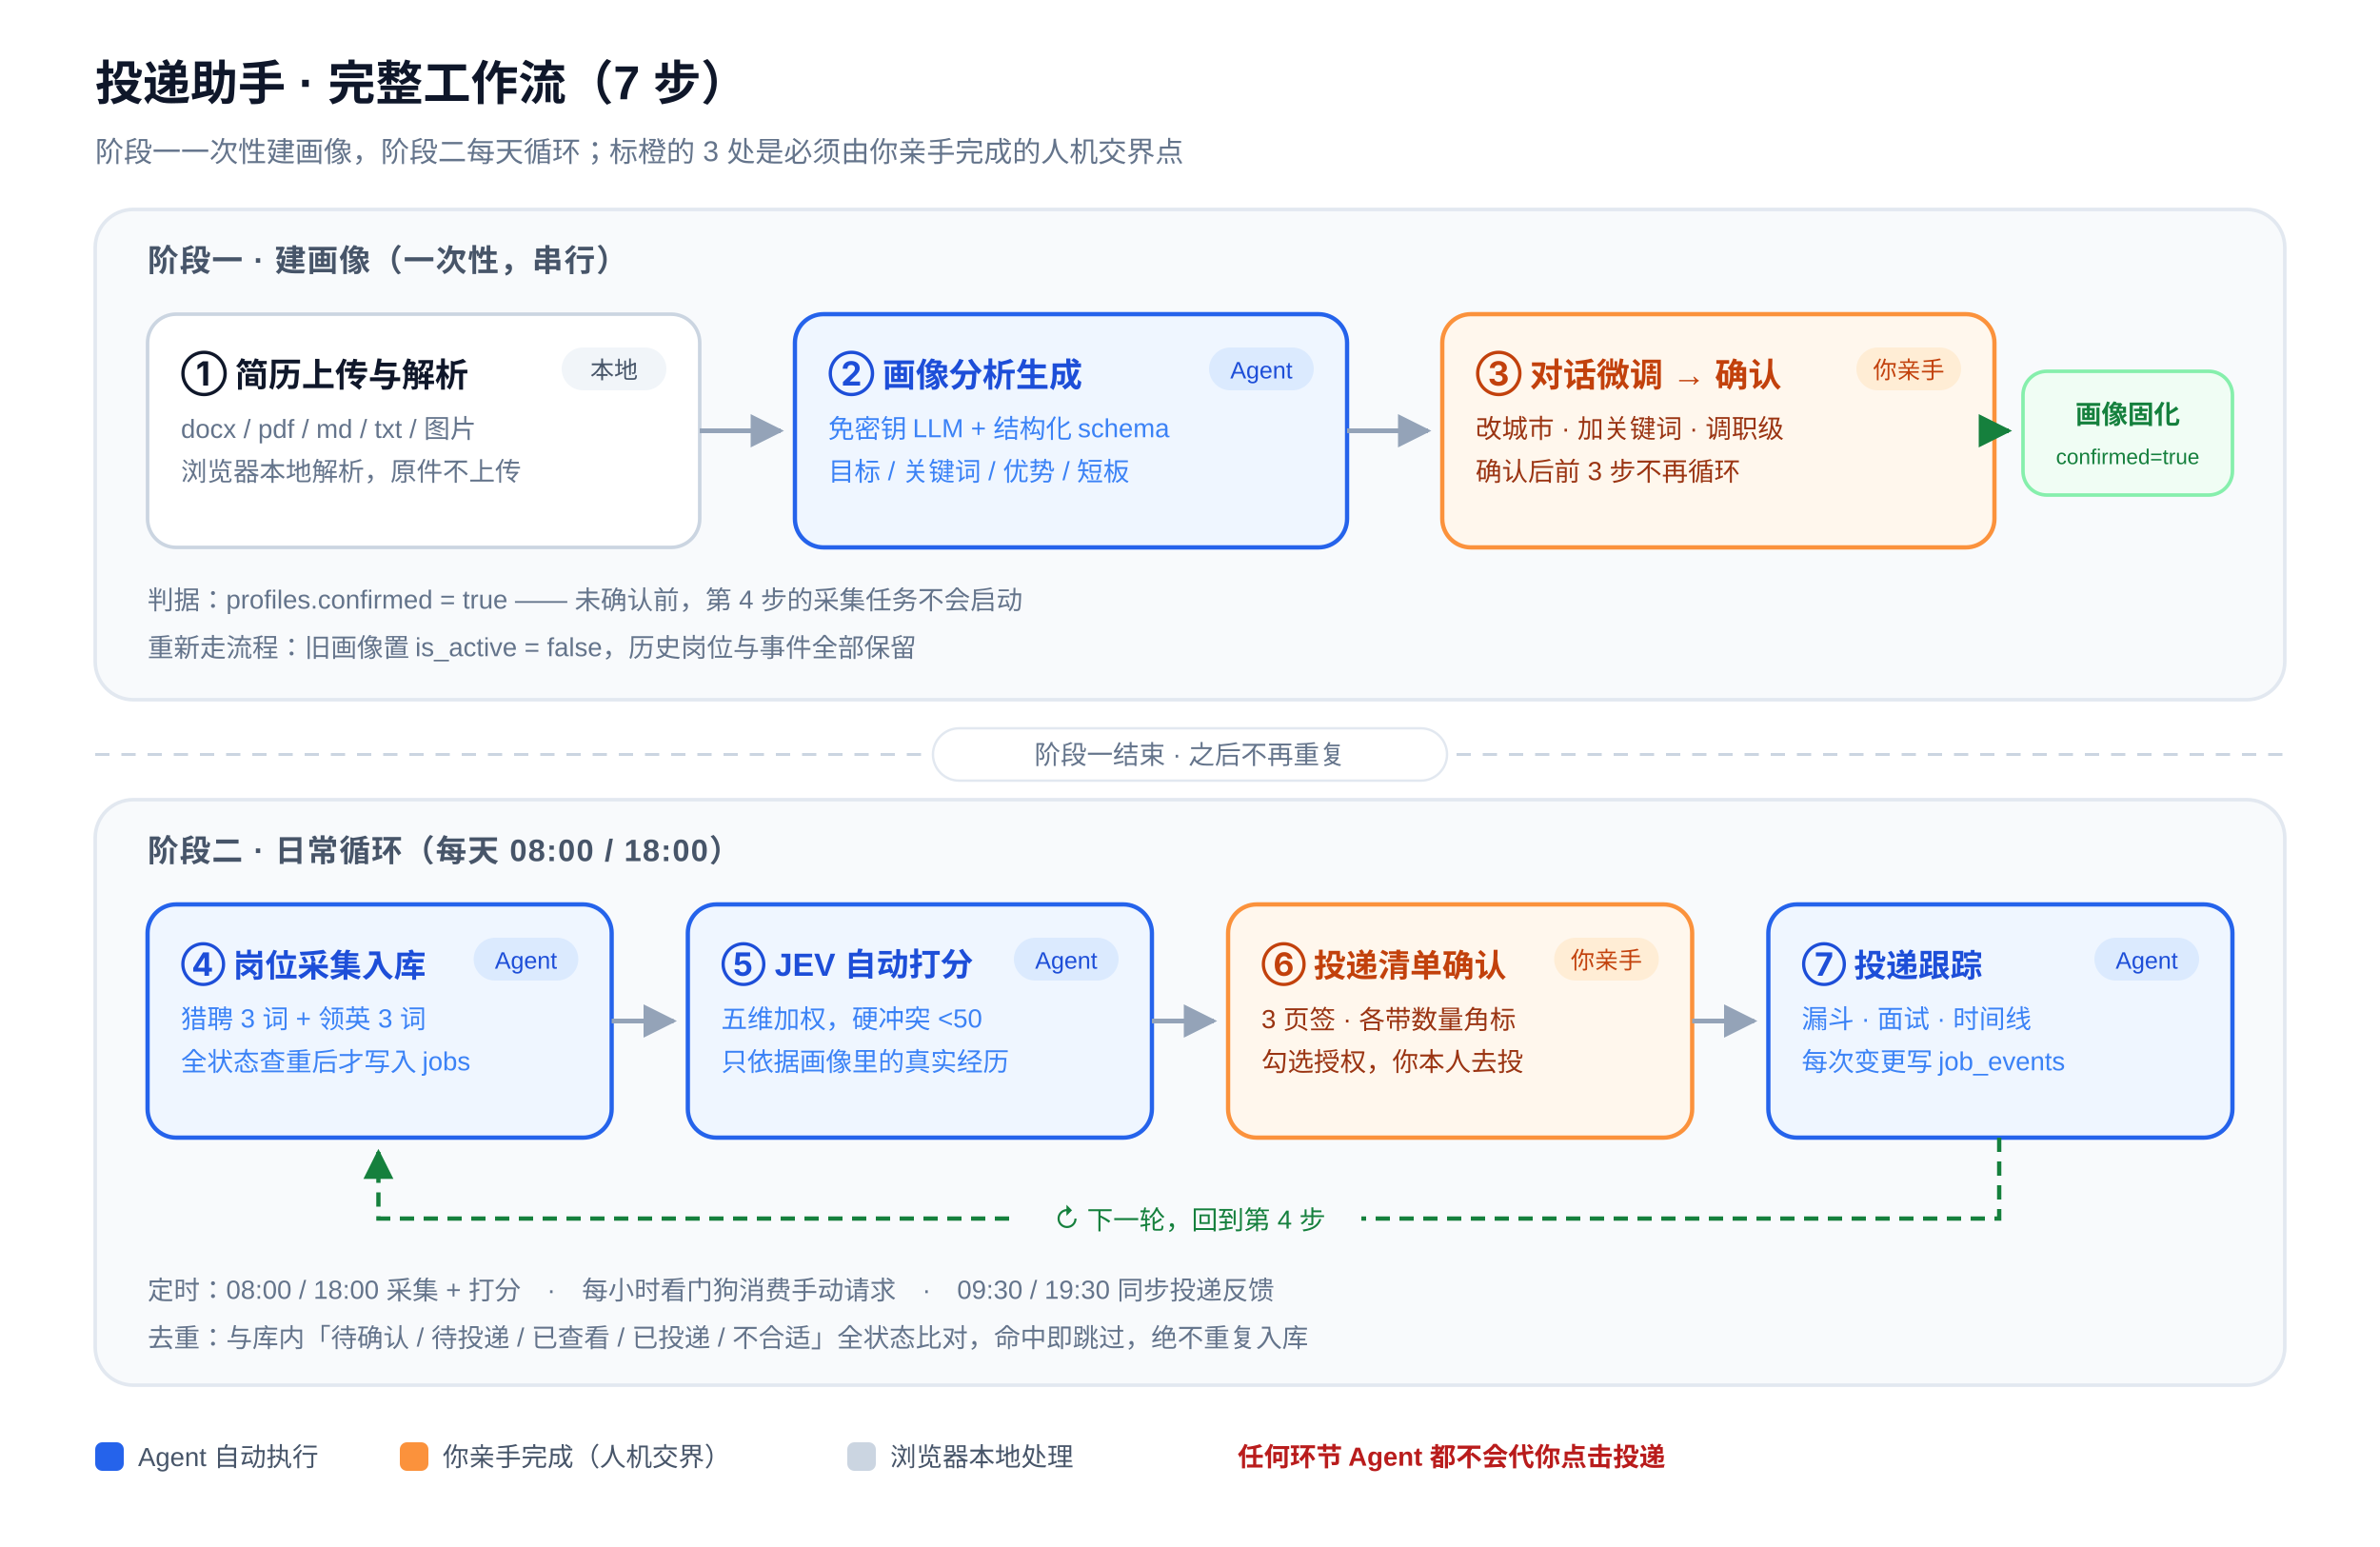
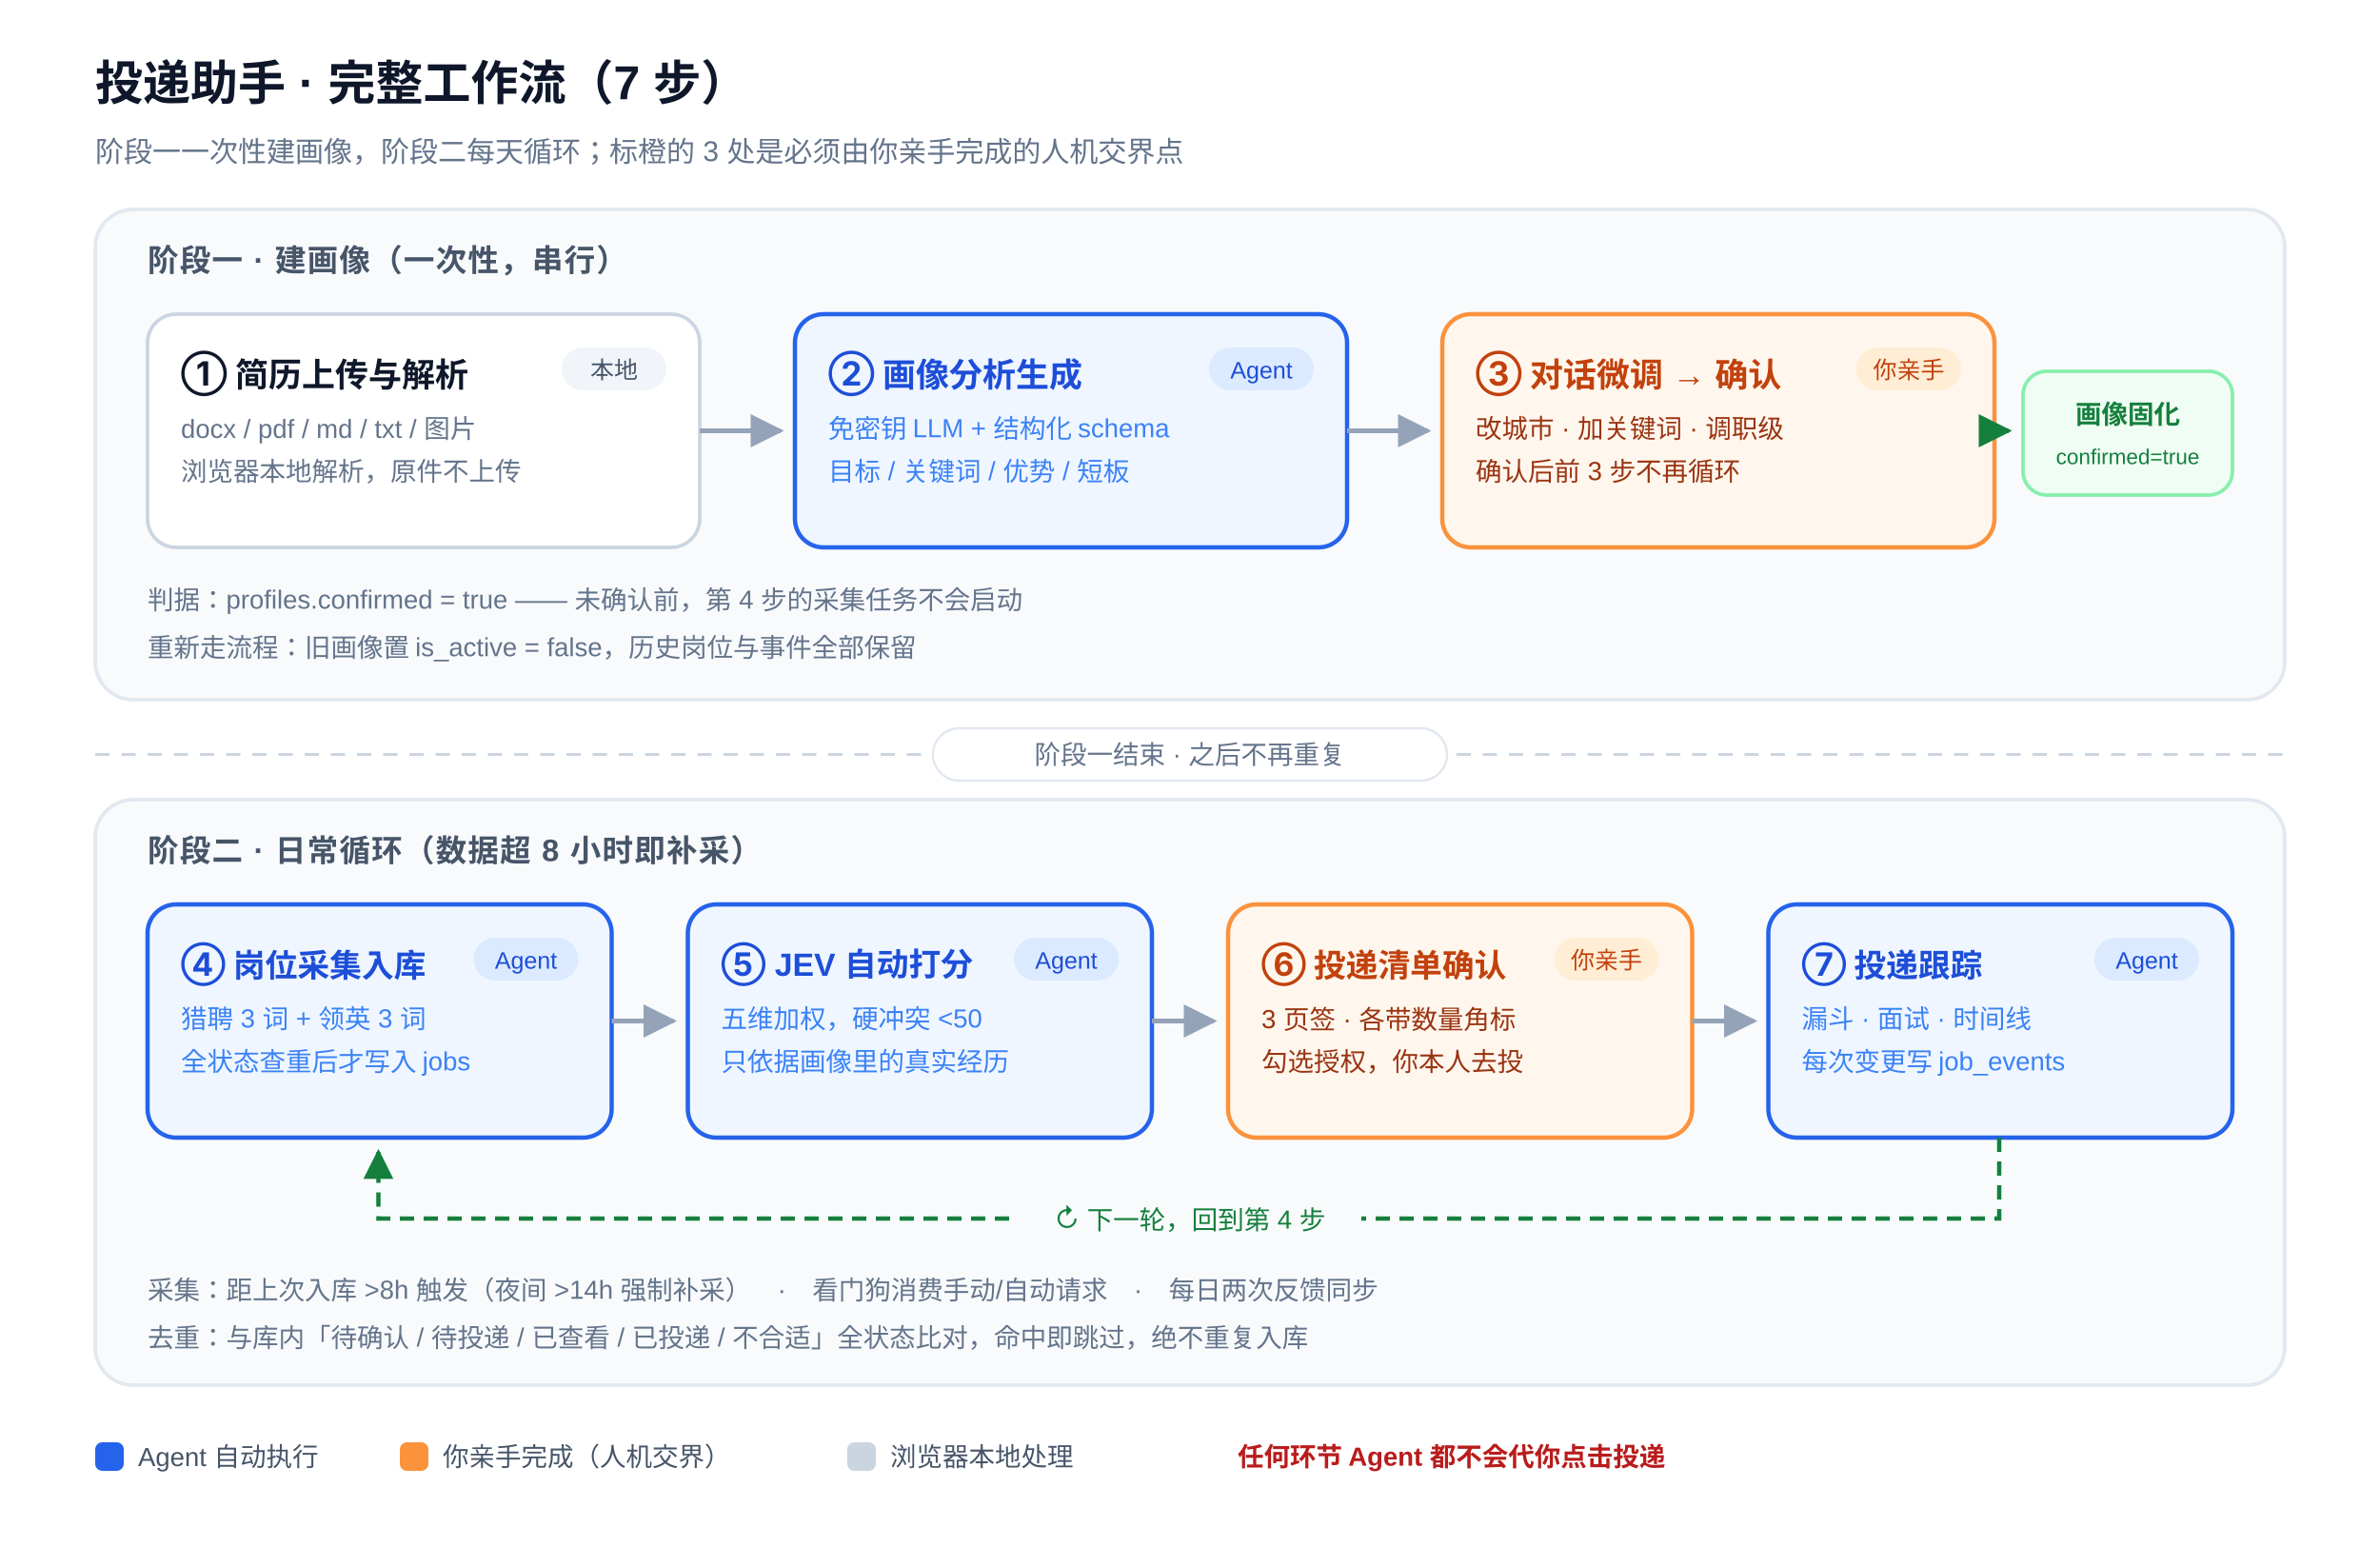
<svg xmlns="http://www.w3.org/2000/svg" viewBox="0 0 1000 650" width="1000" height="650" font-family="-apple-system, 'PingFang SC', 'Microsoft YaHei', 'Helvetica Neue', Arial, sans-serif">
  <defs>
    <marker id="ar" viewBox="0 0 10 10" refX="9" refY="5" markerWidth="7" markerHeight="7" orient="auto-start-reverse">
      <path d="M 0 0 L 10 5 L 0 10 z" fill="#94a3b8" />
    </marker>
    <marker id="arLoop" viewBox="0 0 10 10" refX="9" refY="5" markerWidth="7" markerHeight="7" orient="auto-start-reverse">
      <path d="M 0 0 L 10 5 L 0 10 z" fill="#15803d" />
    </marker>
    <marker id="arOk" viewBox="0 0 10 10" refX="9" refY="5" markerWidth="7" markerHeight="7" orient="auto-start-reverse">
      <path d="M 0 0 L 10 5 L 0 10 z" fill="#15803d" />
    </marker>
  </defs>
  <rect width="1000" height="650" fill="#ffffff" />
  <text x="40" y="42" font-size="20" font-weight="700" fill="#0f172a">投递助手 · 完整工作流（7 步）</text>
  <text x="40" y="68" font-size="12" fill="#64748b">阶段一一次性建画像，阶段二每天循环；标橙的 3 处是必须由你亲手完成的人机交界点</text>
  <rect x="40" y="88" width="920" height="206" rx="16" fill="#f8fafc" stroke="#e2e8f0" stroke-width="1.5" />
  <text x="62" y="114" font-size="13" font-weight="700" fill="#475569" letter-spacing="0.5">阶段一 · 建画像（一次性，串行）</text>
  <rect x="62" y="132" width="232" height="98" rx="12" fill="#ffffff" stroke="#cbd5e1" stroke-width="1.5" />
  <rect x="236" y="146" width="44" height="18" rx="9" fill="#f1f5f9" />
  <text x="258" y="159" font-size="10" fill="#475569" text-anchor="middle">本地</text>
  <text x="76" y="162" font-size="14" font-weight="700" fill="#0f172a">① 简历上传与解析</text>
  <text x="76" y="184" font-size="11" fill="#64748b">docx / pdf / md / txt / 图片</text>
  <text x="76" y="202" font-size="11" fill="#64748b">浏览器本地解析，原件不上传</text>
  <line x1="294" y1="181" x2="328" y2="181" stroke="#94a3b8" stroke-width="2" marker-end="url(#ar)" />
  <rect x="334" y="132" width="232" height="98" rx="12" fill="#eff6ff" stroke="#2563eb" stroke-width="1.8" />
  <rect x="508" y="146" width="44" height="18" rx="9" fill="#dbeafe" />
  <text x="530" y="159" font-size="10" fill="#1d4ed8" text-anchor="middle">Agent</text>
  <text x="348" y="162" font-size="14" font-weight="700" fill="#1d4ed8">② 画像分析生成</text>
  <text x="348" y="184" font-size="11" fill="#3b82f6">免密钥 LLM + 结构化 schema</text>
  <text x="348" y="202" font-size="11" fill="#3b82f6">目标 / 关键词 / 优势 / 短板</text>
  <line x1="566" y1="181" x2="600" y2="181" stroke="#94a3b8" stroke-width="2" marker-end="url(#ar)" />
  <rect x="606" y="132" width="232" height="98" rx="12" fill="#fff7ed" stroke="#fb923c" stroke-width="1.8" />
  <rect x="780" y="146" width="44" height="18" rx="9" fill="#ffedd5" />
  <text x="802" y="159" font-size="10" fill="#c2410c" text-anchor="middle">你亲手</text>
  <text x="620" y="162" font-size="14" font-weight="700" fill="#c2410c">③ 对话微调 → 确认</text>
  <text x="620" y="184" font-size="11" fill="#9a3412">改城市 · 加关键词 · 调职级</text>
  <text x="620" y="202" font-size="11" fill="#9a3412">确认后前 3 步不再循环</text>
  <line x1="838" y1="181" x2="844" y2="181" stroke="#15803d" stroke-width="2" marker-end="url(#arOk)" />
  <rect x="850" y="156" width="88" height="52" rx="10" fill="#f0fdf4" stroke="#86efac" stroke-width="1.5" />
  <text x="894" y="178" font-size="11" font-weight="700" fill="#15803d" text-anchor="middle">画像固化</text>
  <text x="894" y="195" font-size="9" fill="#15803d" text-anchor="middle">confirmed=true</text>
  <text x="62" y="256" font-size="11" fill="#64748b">判据：profiles.confirmed = true —— 未确认前，第 4 步的采集任务不会启动</text>
  <text x="62" y="276" font-size="11" fill="#64748b">重新走流程：旧画像置 is_active = false，历史岗位与事件全部保留</text>
  <line x1="40" y1="317" x2="960" y2="317" stroke="#cbd5e1" stroke-width="1.2" stroke-dasharray="6 5" />
  <rect x="392" y="306" width="216" height="22" rx="11" fill="#ffffff" stroke="#e2e8f0" />
  <text x="500" y="321" font-size="11" fill="#64748b" text-anchor="middle">阶段一结束 · 之后不再重复</text>
  <rect x="40" y="336" width="920" height="246" rx="16" fill="#f8fafc" stroke="#e2e8f0" stroke-width="1.5" />
-   <text x="62" y="362" font-size="13" font-weight="700" fill="#475569" letter-spacing="0.5">阶段二 · 日常循环（每天 08:00 / 18:00）</text>
+   <text x="62" y="362" font-size="13" font-weight="700" fill="#475569" letter-spacing="0.5">阶段二 · 日常循环（数据超 8 小时即补采）</text>
  <rect x="62" y="380" width="195" height="98" rx="12" fill="#eff6ff" stroke="#2563eb" stroke-width="1.8" />
  <rect x="199" y="394" width="44" height="18" rx="9" fill="#dbeafe" />
  <text x="221" y="407" font-size="10" fill="#1d4ed8" text-anchor="middle">Agent</text>
  <text x="76" y="410" font-size="13.5" font-weight="700" fill="#1d4ed8">④ 岗位采集入库</text>
  <text x="76" y="432" font-size="11" fill="#3b82f6">猎聘 3 词 + 领英 3 词</text>
  <text x="76" y="450" font-size="11" fill="#3b82f6">全状态查重后才写入 jobs</text>
  <line x1="257" y1="429" x2="283" y2="429" stroke="#94a3b8" stroke-width="2" marker-end="url(#ar)" />
  <rect x="289" y="380" width="195" height="98" rx="12" fill="#eff6ff" stroke="#2563eb" stroke-width="1.8" />
  <rect x="426" y="394" width="44" height="18" rx="9" fill="#dbeafe" />
  <text x="448" y="407" font-size="10" fill="#1d4ed8" text-anchor="middle">Agent</text>
  <text x="303" y="410" font-size="13.5" font-weight="700" fill="#1d4ed8">⑤ JEV 自动打分</text>
  <text x="303" y="432" font-size="11" fill="#3b82f6">五维加权，硬冲突 &lt;50</text>
  <text x="303" y="450" font-size="11" fill="#3b82f6">只依据画像里的真实经历</text>
  <line x1="484" y1="429" x2="510" y2="429" stroke="#94a3b8" stroke-width="2" marker-end="url(#ar)" />
  <rect x="516" y="380" width="195" height="98" rx="12" fill="#fff7ed" stroke="#fb923c" stroke-width="1.8" />
  <rect x="653" y="394" width="44" height="18" rx="9" fill="#ffedd5" />
  <text x="675" y="407" font-size="10" fill="#c2410c" text-anchor="middle">你亲手</text>
  <text x="530" y="410" font-size="13.5" font-weight="700" fill="#c2410c">⑥ 投递清单确认</text>
  <text x="530" y="432" font-size="11" fill="#9a3412">3 页签 · 各带数量角标</text>
  <text x="530" y="450" font-size="11" fill="#9a3412">勾选授权，你本人去投</text>
  <line x1="711" y1="429" x2="737" y2="429" stroke="#94a3b8" stroke-width="2" marker-end="url(#ar)" />
  <rect x="743" y="380" width="195" height="98" rx="12" fill="#eff6ff" stroke="#2563eb" stroke-width="1.8" />
  <rect x="880" y="394" width="44" height="18" rx="9" fill="#dbeafe" />
  <text x="902" y="407" font-size="10" fill="#1d4ed8" text-anchor="middle">Agent</text>
  <text x="757" y="410" font-size="13.5" font-weight="700" fill="#1d4ed8">⑦ 投递跟踪</text>
  <text x="757" y="432" font-size="11" fill="#3b82f6">漏斗 · 面试 · 时间线</text>
  <text x="757" y="450" font-size="11" fill="#3b82f6">每次变更写 job_events</text>
  <path d="M840,478 V512 H159 V484" fill="none" stroke="#15803d" stroke-width="1.8" stroke-dasharray="6 4" marker-end="url(#arLoop)" />
  <rect x="428" y="503" width="144" height="18" fill="#f8fafc" />
  <text x="500" y="516" font-size="11" fill="#15803d" text-anchor="middle">↻ 下一轮，回到第 4 步</text>
-   <text x="62" y="546" font-size="11" fill="#64748b">定时：08:00 / 18:00 采集 + 打分　·　每小时看门狗消费手动请求　·　09:30 / 19:30 同步投递反馈</text>
+   <text x="62" y="546" font-size="11" fill="#64748b">采集：距上次入库 &gt;8h 触发（夜间 &gt;14h 强制补采）　·　看门狗消费手动/自动请求　·　每日两次反馈同步</text>
  <text x="62" y="566" font-size="11" fill="#64748b">去重：与库内「待确认 / 待投递 / 已查看 / 已投递 / 不合适」全状态比对，命中即跳过，绝不重复入库</text>
  <rect x="40" y="606" width="12" height="12" rx="3" fill="#2563eb" />
  <text x="58" y="616" font-size="11" fill="#475569">Agent 自动执行</text>
  <rect x="168" y="606" width="12" height="12" rx="3" fill="#fb923c" />
  <text x="186" y="616" font-size="11" fill="#475569">你亲手完成（人机交界）</text>
  <rect x="356" y="606" width="12" height="12" rx="3" fill="#cbd5e1" />
  <text x="374" y="616" font-size="11" fill="#475569">浏览器本地处理</text>
  <text x="520" y="616" font-size="11" font-weight="700" fill="#b91c1c">任何环节 Agent 都不会代你点击投递</text>
</svg>
